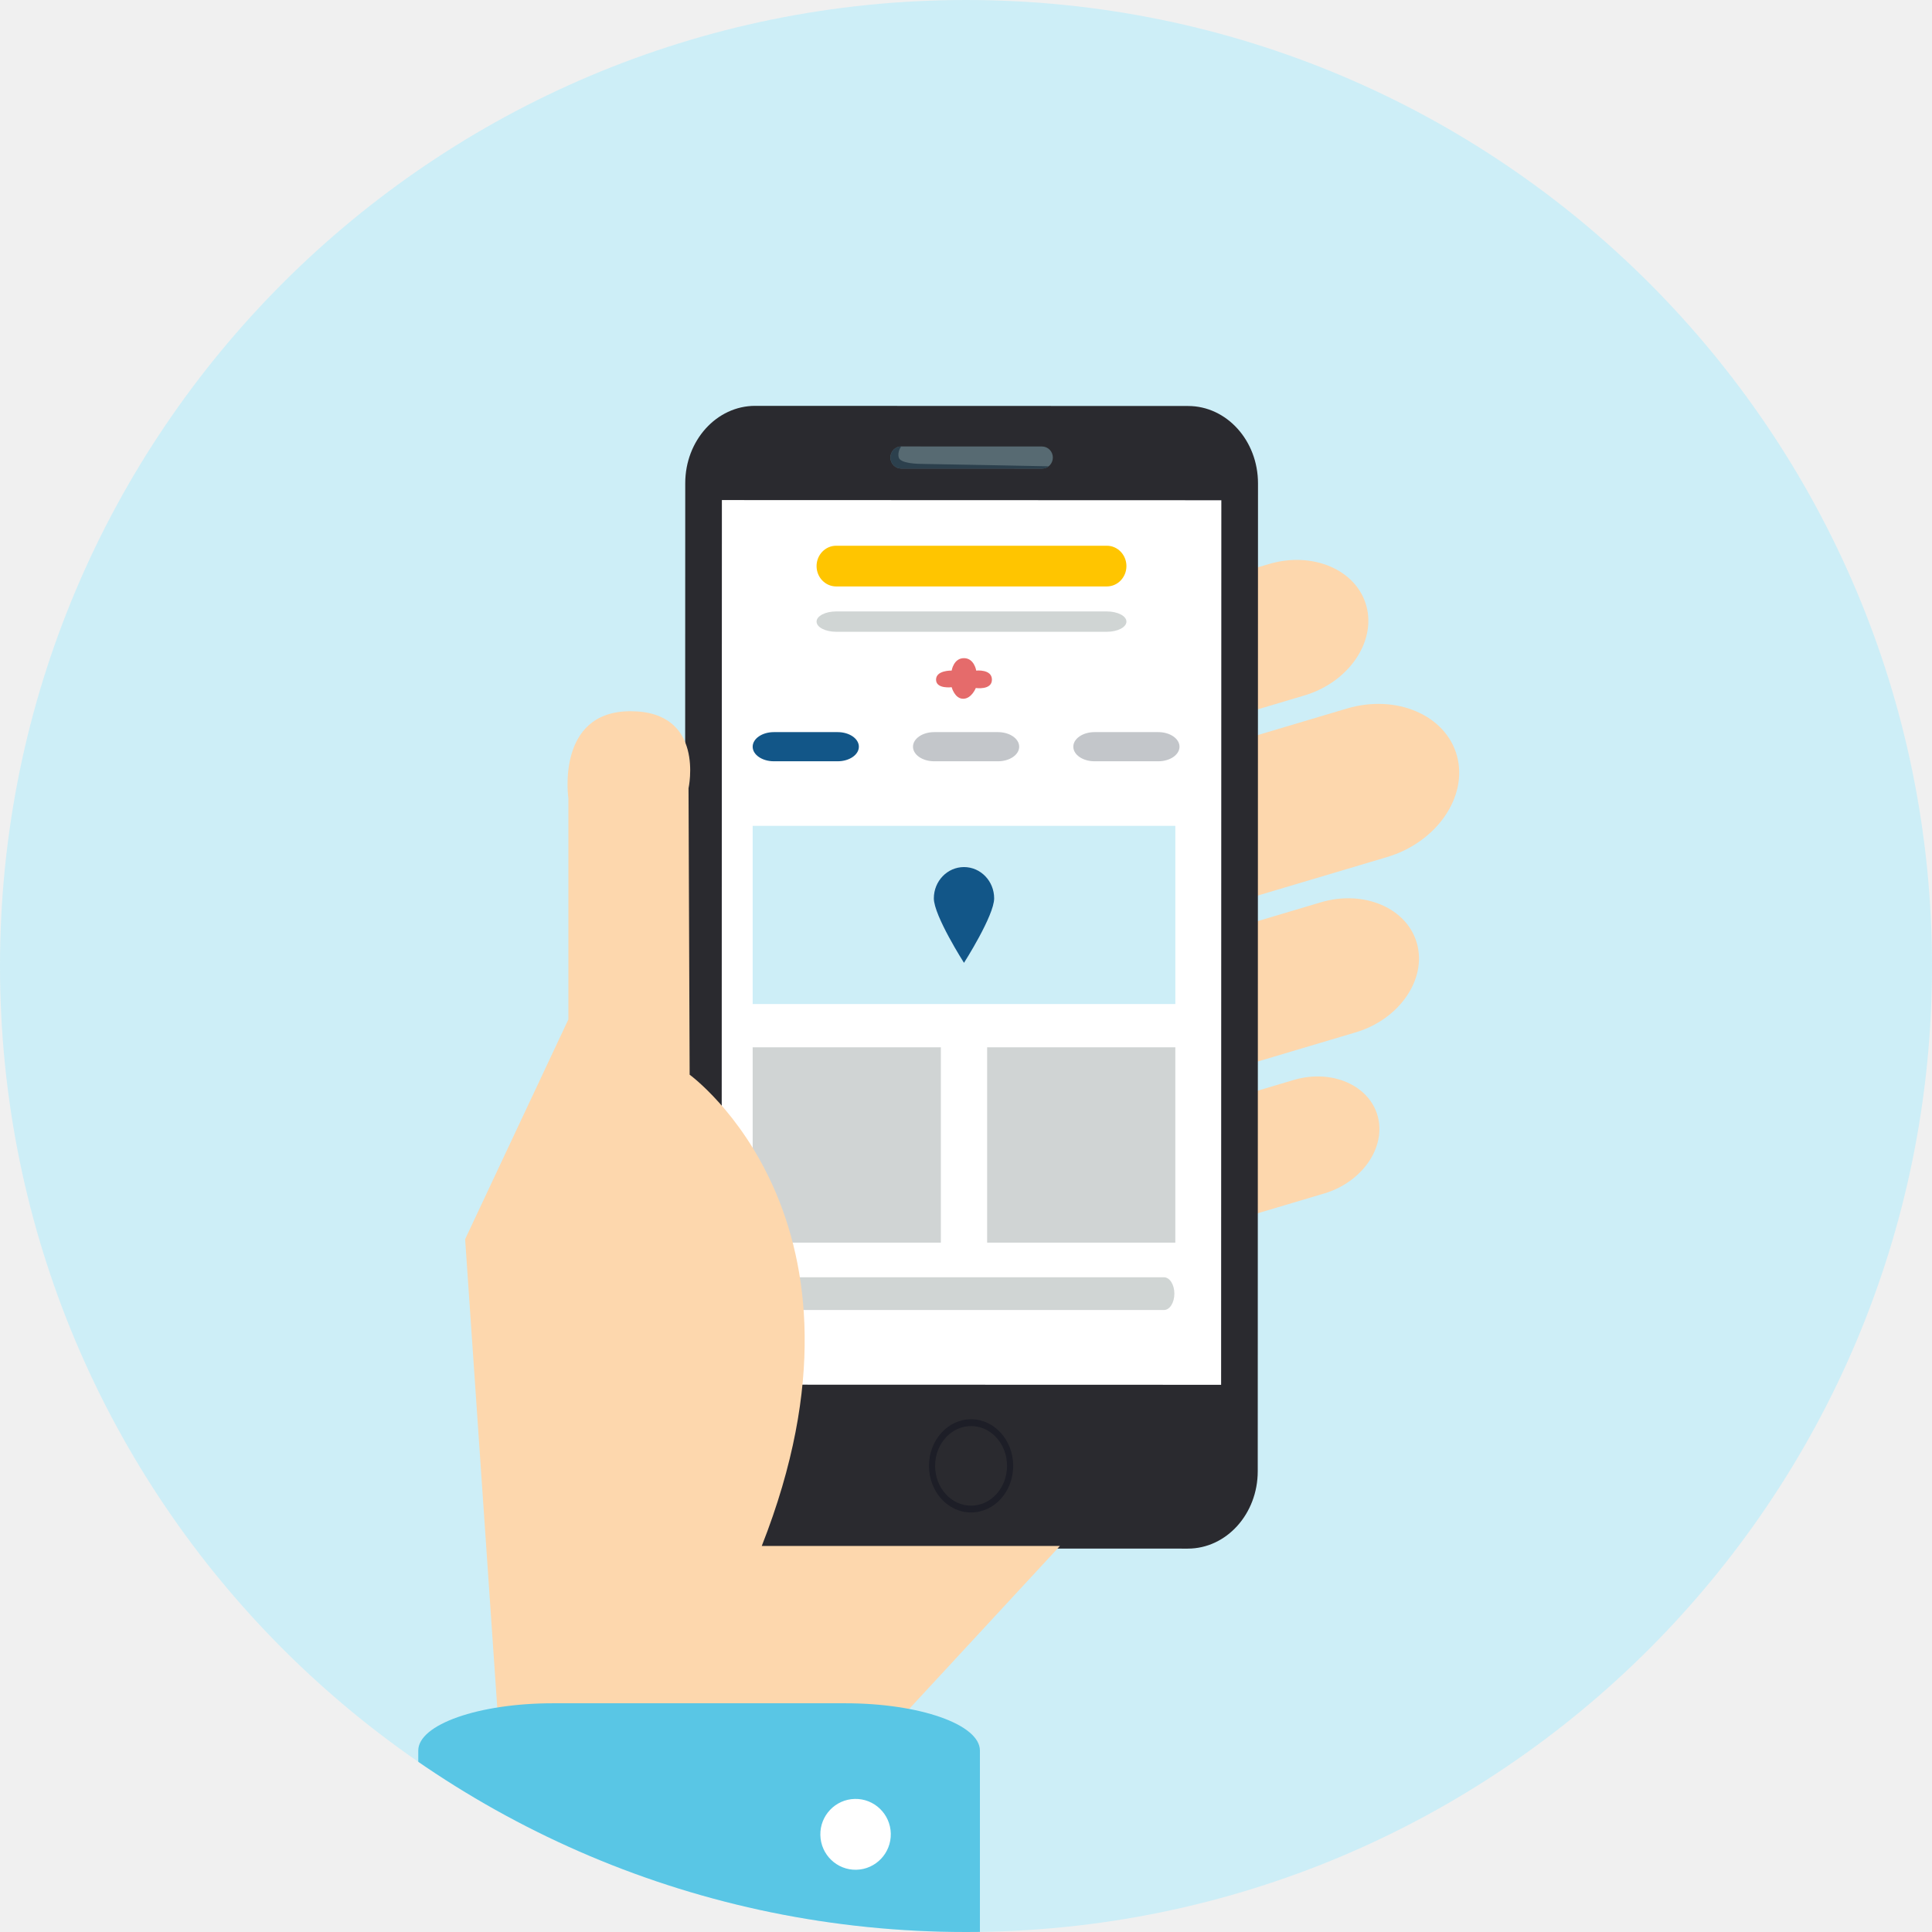
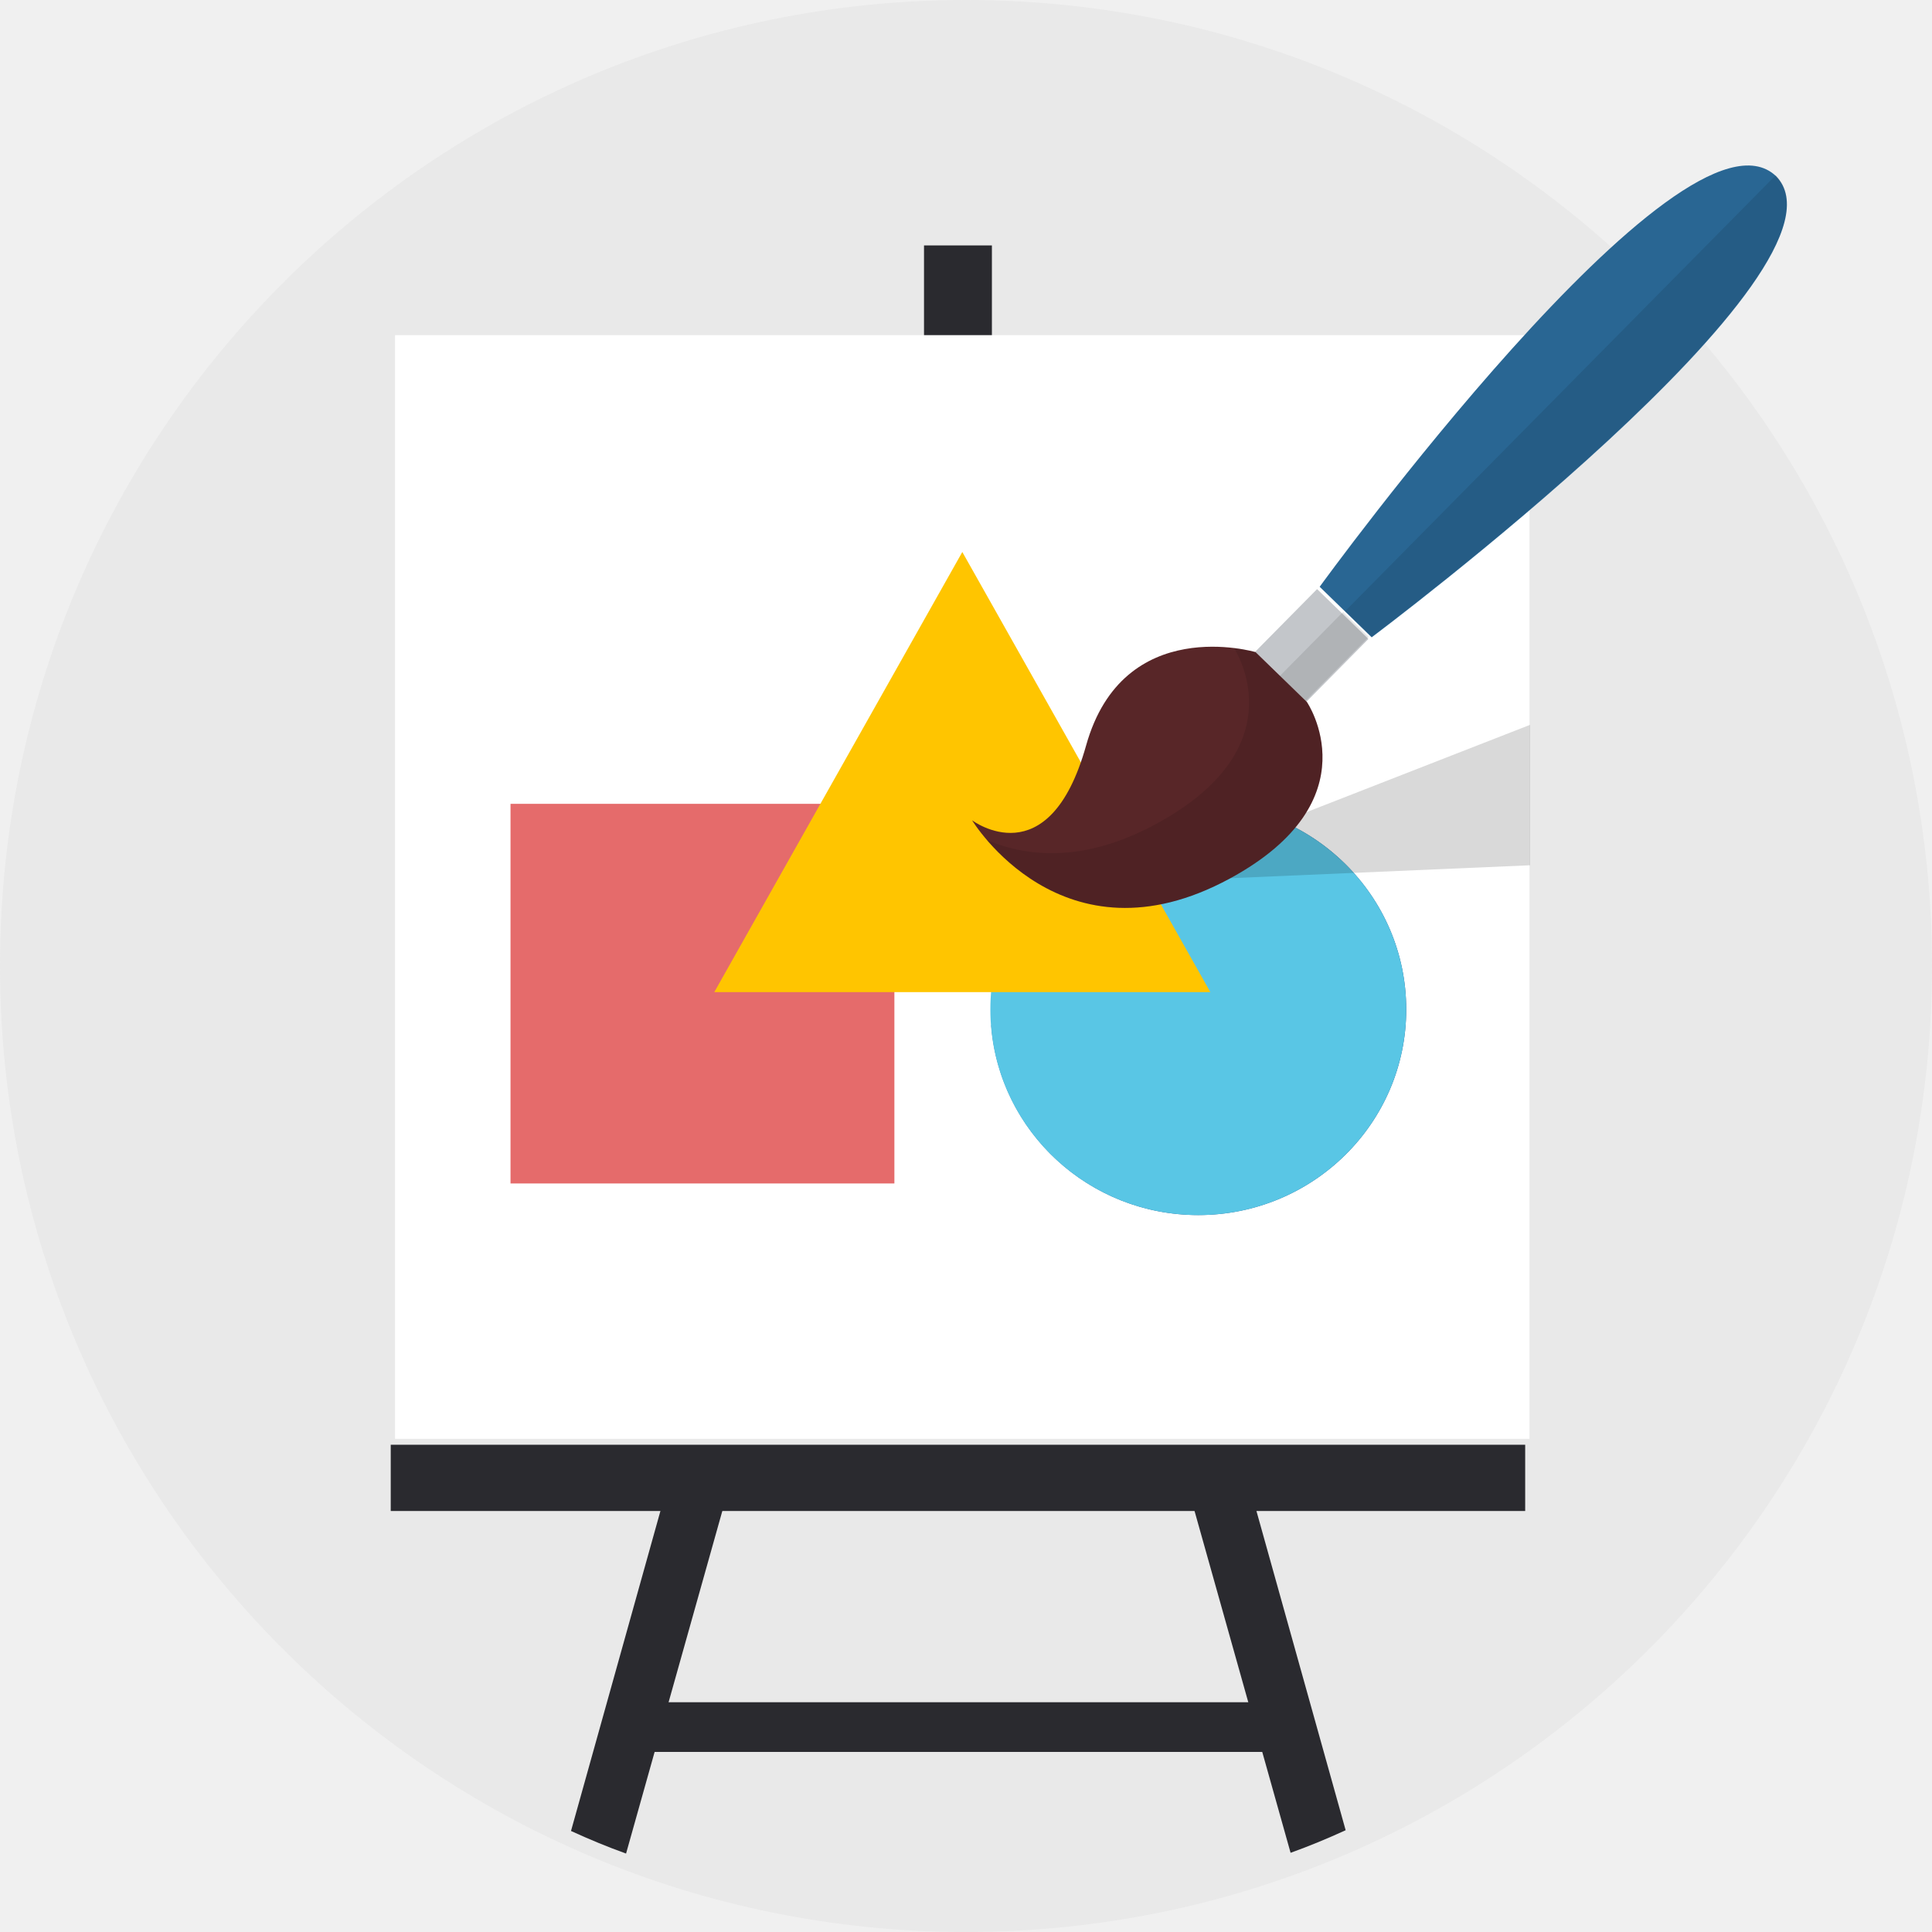
- <svg xmlns="http://www.w3.org/2000/svg" xmlns:xlink="http://www.w3.org/1999/xlink" width="120px" height="120px" viewBox="0 0 120 120" version="1.1">
-   <defs>
-     <ellipse id="path-1" cx="60" cy="60" rx="60" ry="60" />
-   </defs>
+ <svg xmlns="http://www.w3.org/2000/svg" width="120px" height="120px" viewBox="0 0 120 120" version="1.1">
+   <defs />
  <g id="首頁" stroke="none" stroke-width="1" fill="none" fill-rule="evenodd">
    <g id="service-vd">
-       <mask id="mask-2" fill="white">
-         <use xlink:href="#path-1" />
-       </mask>
-       <use id="Mask" fill="#CDEEF7" xlink:href="#path-1" />
-       <g id="hand_phone" mask="url(#mask-2)">
-         <g transform="translate(25.97938, 24.74227)">
-           <g id="Group-26" transform="translate(2.888921, 0)">
-             <path d="M56.001,12.899 C56.609,15.143 54.879,17.642 52.157,18.452 L43.228,21.11 C40.506,21.92 37.782,20.747 37.175,18.503 C36.568,16.259 38.297,13.76 41.019,12.949 L49.948,10.291 C52.67,9.482 55.394,10.654 56.001,12.899" id="Fill-5" fill="#FDD7AD" />
-             <path d="M61.629,22.214 C62.315,24.751 60.36,27.576 57.283,28.492 L47.191,31.496 C44.115,32.412 41.035,31.086 40.349,28.549 C39.662,26.012 41.618,23.187 44.694,22.272 L54.787,19.267 C57.864,18.352 60.942,19.678 61.629,22.214" id="Fill-7" fill="#FDD7AD" />
-             <path d="M59.148,33.884 C59.749,36.103 58.038,38.574 55.346,39.376 L46.517,42.004 C43.825,42.805 41.131,41.645 40.531,39.425 C39.93,37.207 41.641,34.735 44.332,33.934 L53.162,31.305 C55.854,30.504 58.547,31.664 59.148,33.884" id="Fill-9" fill="#FDD7AD" />
-             <path d="M56.705,44.591 C57.229,46.528 55.736,48.685 53.386,49.385 L45.679,51.679 C43.33,52.378 40.978,51.365 40.454,49.428 C39.929,47.491 41.423,45.334 43.772,44.634 L51.48,42.339 C53.83,41.64 56.181,42.653 56.705,44.591" id="Fill-11" fill="#FDD7AD" />
-             <g id="phone" transform="translate(13.60825, 0)">
-               <path d="M35.644,66.639 C35.643,69.294 33.697,71.445 31.299,71.445 L4.411,71.437 C2.012,71.436 0.068,69.282 0.069,66.628 L0.085,5.272 C0.086,2.618 2.031,0.465 4.43,0.466 L31.318,0.475 C33.716,0.476 35.661,2.628 35.66,5.284 L35.644,66.639 Z" id="Fill-55" fill="#2A2A2F" />
-               <path d="M22.918,3.677 C22.918,4.057 22.617,4.365 22.245,4.364 L13.5,4.361 C13.128,4.361 12.828,4.054 12.828,3.675 C12.828,3.295 13.129,2.987 13.501,2.987 L22.245,2.99 C22.617,2.991 22.918,3.298 22.918,3.677" id="Fill-57" fill="#576A72" />
-               <polygon id="Fill-56" fill="#FFFFFF" points="33.369 61.27 2.346 61.261 2.361 6.318 33.383 6.329" />
-               <path d="M22.656,4.221 C22.543,4.311 22.4,4.364 22.245,4.364 L13.5,4.361 C13.128,4.361 12.828,4.054 12.828,3.675 C12.828,3.295 13.129,2.987 13.5,2.987 C13.5,2.987 13.245,3.303 13.348,3.675 C13.452,4.047 14.486,4.075 14.952,4.075 C15.417,4.076 22.656,4.221 22.656,4.221" id="Fill-58" fill="#2C404D" />
-               <path d="M20.454,66.306 C20.454,64.708 19.283,63.41 17.84,63.41 C16.396,63.41 15.224,64.706 15.224,66.305 C15.223,67.903 16.394,69.2 17.838,69.2 C19.283,69.2 20.453,67.905 20.454,66.306" id="Fill-59" fill="#1D1E27" />
-               <path d="M20.073,66.306 C20.073,64.94 19.073,63.833 17.84,63.833 C16.605,63.833 15.605,64.939 15.605,66.305 C15.605,67.67 16.604,68.777 17.838,68.777 C19.072,68.778 20.072,67.672 20.073,66.306" id="Fill-60" fill="#2A2A2F" />
-               <polygon id="Fill-65" fill="#CDEEF7" points="4.273 37.62 30.525 37.62 30.525 26.553 4.273 26.553" />
-               <polygon id="Fill-66" fill="#D0D4D4" points="4.273 52.44 15.962 52.44 15.962 40.308 4.273 40.308" />
-               <polygon id="Fill-67" fill="#D0D4D4" points="18.836 52.44 30.525 52.44 30.525 40.308 18.836 40.308" />
-               <path d="M30.466,55.608 C30.466,56.17 30.177,56.625 29.821,56.625 L4.918,56.625 C4.562,56.625 4.273,56.17 4.273,55.608 C4.273,55.047 4.562,54.592 4.918,54.592 L29.821,54.592 C30.177,54.592 30.466,55.047 30.466,55.608" id="Fill-69" fill="#D0D5D4" />
-               <path d="M27.488,10.418 C27.488,11.117 26.943,11.683 26.27,11.683 L9.46,11.683 C8.787,11.683 8.242,11.117 8.242,10.418 C8.242,9.721 8.787,9.154 9.46,9.154 L26.27,9.154 C26.943,9.154 27.488,9.721 27.488,10.418" id="Fill-70" fill="#FFC500" />
-               <path d="M27.488,13.867 C27.488,14.216 26.943,14.499 26.27,14.499 L9.46,14.499 C8.787,14.499 8.242,14.216 8.242,13.867 C8.242,13.518 8.787,13.235 9.46,13.235 L26.27,13.235 C26.943,13.235 27.488,13.518 27.488,13.867" id="Fill-71" fill="#D0D5D4" />
-               <path d="M30.785,21.637 C30.785,22.137 30.195,22.542 29.469,22.542 L25.505,22.542 C24.779,22.542 24.189,22.137 24.189,21.637 C24.189,21.137 24.779,20.731 25.505,20.731 L29.469,20.731 C30.195,20.731 30.785,21.137 30.785,21.637" id="Fill-72" fill="#C3C6CA" />
-               <path d="M20.827,21.637 C20.827,22.137 20.237,22.542 19.511,22.542 L15.547,22.542 C14.82,22.542 14.231,22.137 14.231,21.637 C14.231,21.137 14.82,20.731 15.547,20.731 L19.511,20.731 C20.237,20.731 20.827,21.137 20.827,21.637" id="Fill-73" fill="#C3C6CA" />
-               <path d="M10.869,21.637 C10.869,22.137 10.28,22.542 9.553,22.542 L5.589,22.542 C4.863,22.542 4.273,22.137 4.273,21.637 C4.273,21.137 4.863,20.731 5.589,20.731 L9.553,20.731 C10.28,20.731 10.869,21.137 10.869,21.637" id="Fill-74" fill="#125688" />
-               <path d="M15.526,31.057 C15.526,29.983 16.364,29.113 17.399,29.113 C18.433,29.113 19.272,29.983 19.272,31.057 C19.272,32.131 17.399,35.061 17.399,35.061 C17.399,35.061 15.526,32.131 15.526,31.057" id="Fill-76" fill="#125688" />
-               <path d="M16.633,16.909 C16.633,16.909 16.752,16.137 17.395,16.137 C18.038,16.137 18.158,16.909 18.158,16.909 C18.158,16.909 19.134,16.804 19.134,17.472 C19.134,18.14 18.133,17.991 18.133,17.991 C18.133,17.991 17.871,18.659 17.347,18.659 C16.823,18.659 16.633,17.942 16.633,17.942 C16.633,17.942 15.663,18.066 15.663,17.472 C15.663,16.879 16.633,16.909 16.633,16.909" id="Fill-77" fill="#E56B6B" />
+       <g id="123">
+         <g id="Layer_1">
+           <g id="Group" transform="translate(0, -0)">
+             <ellipse id="Oval" fill="#E9E9E9" cx="60" cy="60" rx="60" ry="60" />
+             <rect id="Rectangle-path" fill="#2A2A2F" x="57.392" y="15.244" width="4.217" height="9.119" />
+             <rect id="Rectangle-path" fill="#FFFFFF" x="24.536" y="20.816" width="70.463" height="68.553" />
+             <g id="graphic" transform="translate(31.6701, 34.28571)">
+               <path d="M42.758,15.642 C40.558,15.642 38.488,16.189 36.675,17.149 L43.752,29.396 L29.894,29.396 C30.403,35.989 35.961,41.185 42.758,41.185 C49.891,41.185 55.674,35.467 55.674,28.414 C55.674,21.36 49.891,15.642 42.758,15.642 L42.758,15.642 Z" id="Shape" fill="#295185" />
+               <rect id="Rectangle-path" fill="#E56B6B" x="0.039" y="15.642" width="23.843" height="23.579" />
+               <ellipse id="Oval" fill="#59C6E5" cx="42.758" cy="28.414" rx="12.915" ry="12.772" />
+               <polygon id="Triangle-1" fill="#FFC500" points="28.101 0 43.507 27.337 12.695 27.337" />
+               <polygon id="Shape" fill-opacity="0.15" fill="#000000" points="38.258 20.54 63.357 10.738 63.357 19.458" />
            </g>
-             <path d="M0.022,52.227 L6.436,38.572 L6.436,24.856 C6.436,24.856 5.631,19.433 10.295,19.433 C14.959,19.433 13.897,24.218 13.897,24.218 L13.967,42.009 C13.967,42.009 26.421,51.03 18.446,71.281 L36.965,71.281 L26.724,82.351 L2.088,82.351 L0.022,52.227 Z" id="Fill-23" fill="#FDD7AD" />
-           </g>
-           <g id="Group-28" transform="translate(0, 81.05084)">
-             <path d="M1.13012393e-14,2.939 C1.24331495e-14,1.316 3.75,-3.10252403e-13 8.367,-3.09855234e-13 L26.518,-3.08293832e-13 C31.139,-3.0789633e-13 34.885,1.316 34.885,2.939 L34.885,19.144 L0,19.144 L1.13012393e-14,2.939" id="Rectangle-345" fill="#59C6E5" />
-             <path d="M27.11,5.941 C28.319,5.913 29.322,6.875 29.349,8.09 C29.377,9.305 28.42,10.312 27.211,10.341 C26.004,10.368 25.002,9.406 24.974,8.191 C24.946,6.976 25.903,5.969 27.11,5.941" id="Fill-7" fill="#FFFFFF" />
+             <rect id="Rectangle-path" fill="#2A2A2F" x="24.269" y="89.736" width="70.463" height="4.115" />
+             <rect id="Rectangle-path" fill="#2A2A2F" x="38.839" y="105.729" width="41.275" height="3.086" />
+             <path d="M73.696,92.074 L80.161,115.081 C81.332,114.66 82.457,114.193 83.581,113.678 L77.256,91.046 L73.696,92.074 L73.696,92.074 Z" id="Shape" fill="#2A2A2F" />
+             <path d="M41.791,91.092 L35.466,113.725 C36.59,114.24 37.715,114.707 38.886,115.128 L45.351,92.121 L41.791,91.092 L41.791,91.092 Z" id="Shape" fill="#2A2A2F" />
          </g>
        </g>
+       </g>
+       <g id="Group-46" transform="translate(85.62887, 32.55102) rotate(-345) translate(-85.62887, -32.55102) translate(66, 5)">
+         <path d="M37.861,0.279 C30.8,-3.494 17.1,32.261 17.1,32.261 L19.041,33.345 L21.032,34.457 C21.032,34.457 44.775,4.309 37.861,0.279 L37.861,0.279 Z" id="Shape" fill="#296693" />
+         <path d="M37.847,0.239 L19.027,33.305 L21.018,34.416 C21.018,34.417 44.762,4.268 37.847,0.239 L37.847,0.239 Z" id="Shape" fill-opacity="0.1" fill="#000000" />
+         <polyline id="Rectangle-path" fill="#C3C6CA" points="16.982 32.441 20.864 34.608 18.092 39.479 14.21 37.312 16.982 32.441" />
+         <polyline id="Rectangle-path" fill-opacity="0.1" fill="#000000" points="18.908 33.395 20.849 34.479 18.078 39.349 16.137 38.266 18.908 33.395" />
+         <path d="M14.304,37.212 C14.304,37.212 5.734,36.988 5.638,45.547 C5.541,54.106 2.61509027e-13,51.857 2.61509027e-13,51.857 C2.61509027e-13,51.857 7.799,59.359 16.394,51.215 C23.797,44.201 18.186,39.379 18.186,39.379 L14.304,37.212 L14.304,37.212 Z" id="Shape" fill="#582628" />
+         <path d="M18.181,39.379 L14.299,37.212 C14.299,37.212 13.755,37.198 12.941,37.313 C13.441,37.776 18.13,42.456 11.107,49.11 C7.492,52.537 4.017,53.194 1.204,52.805 C3.717,54.525 9.82,57.439 16.39,51.215 C23.792,44.201 18.181,39.379 18.181,39.379 L18.181,39.379 Z" id="Shape" fill-opacity="0.1" fill="#000000" />
      </g>
    </g>
  </g>
</svg>
